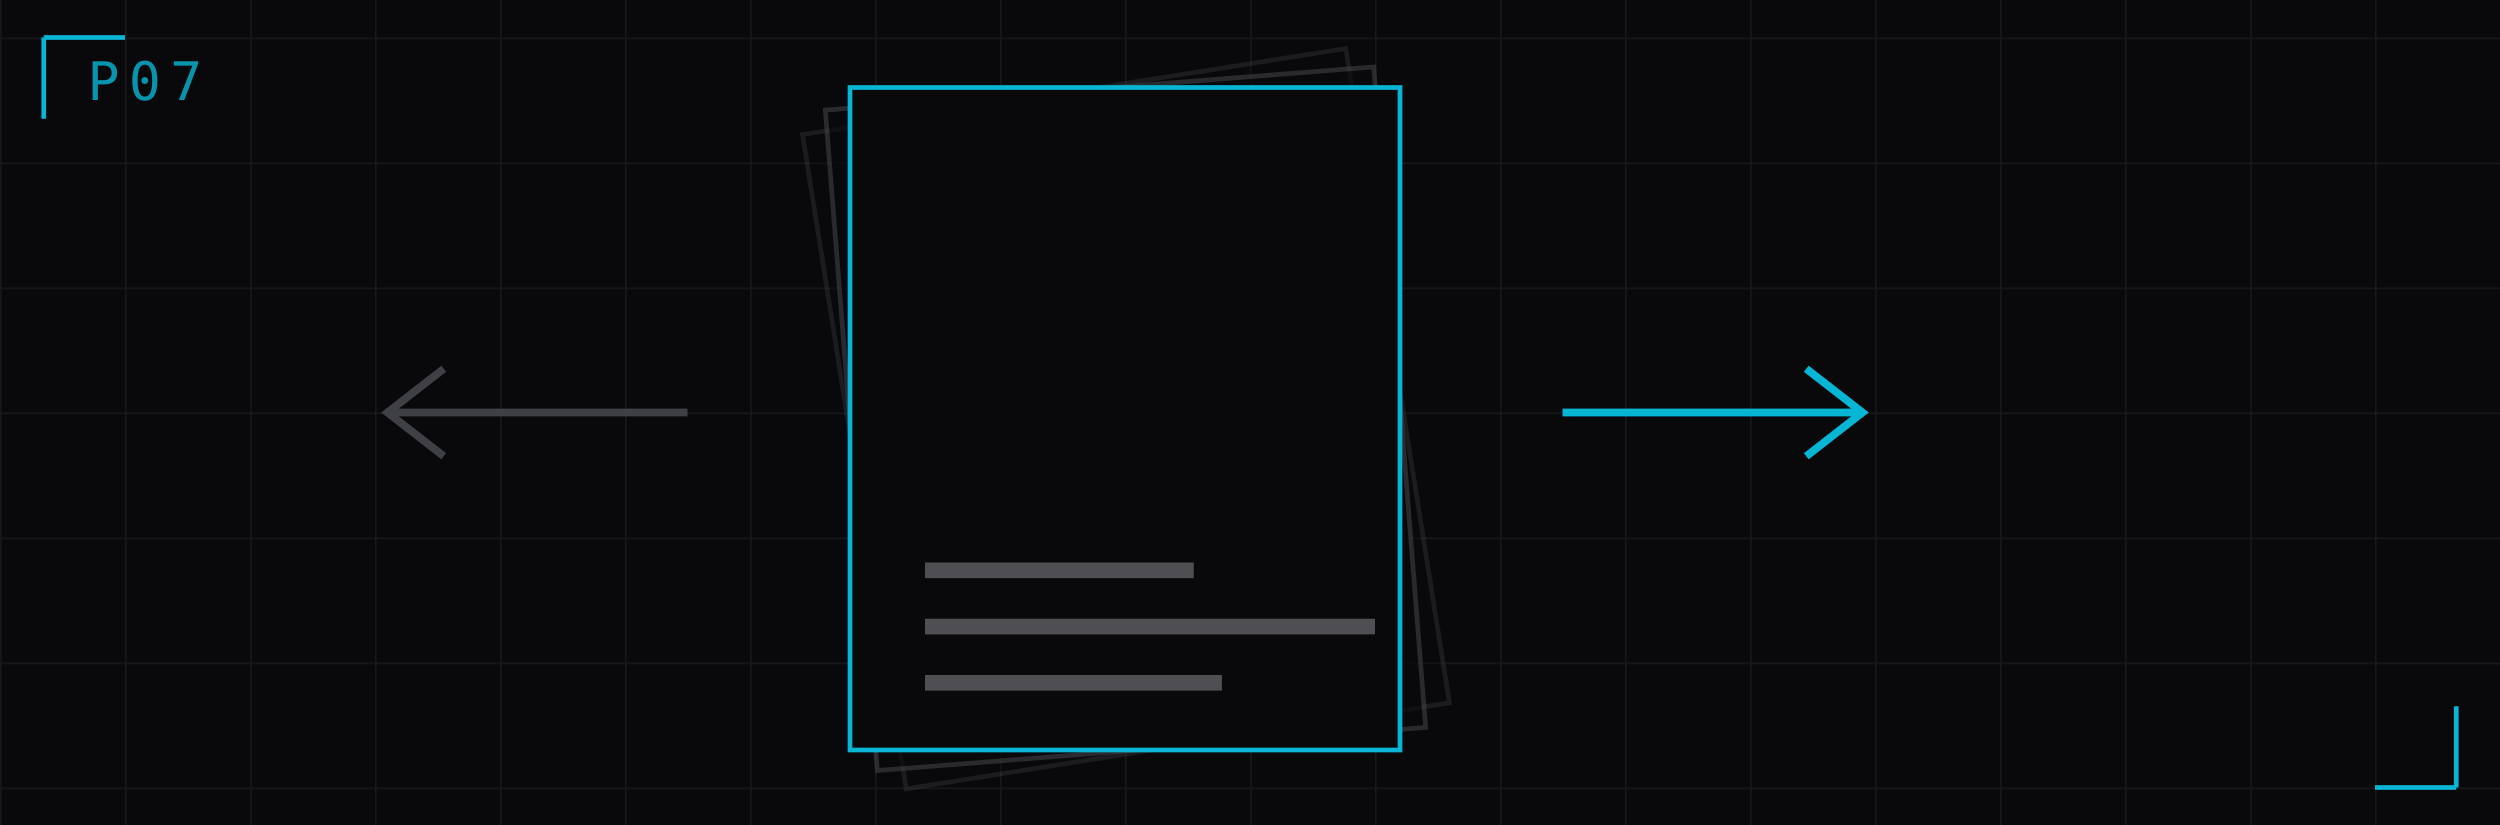
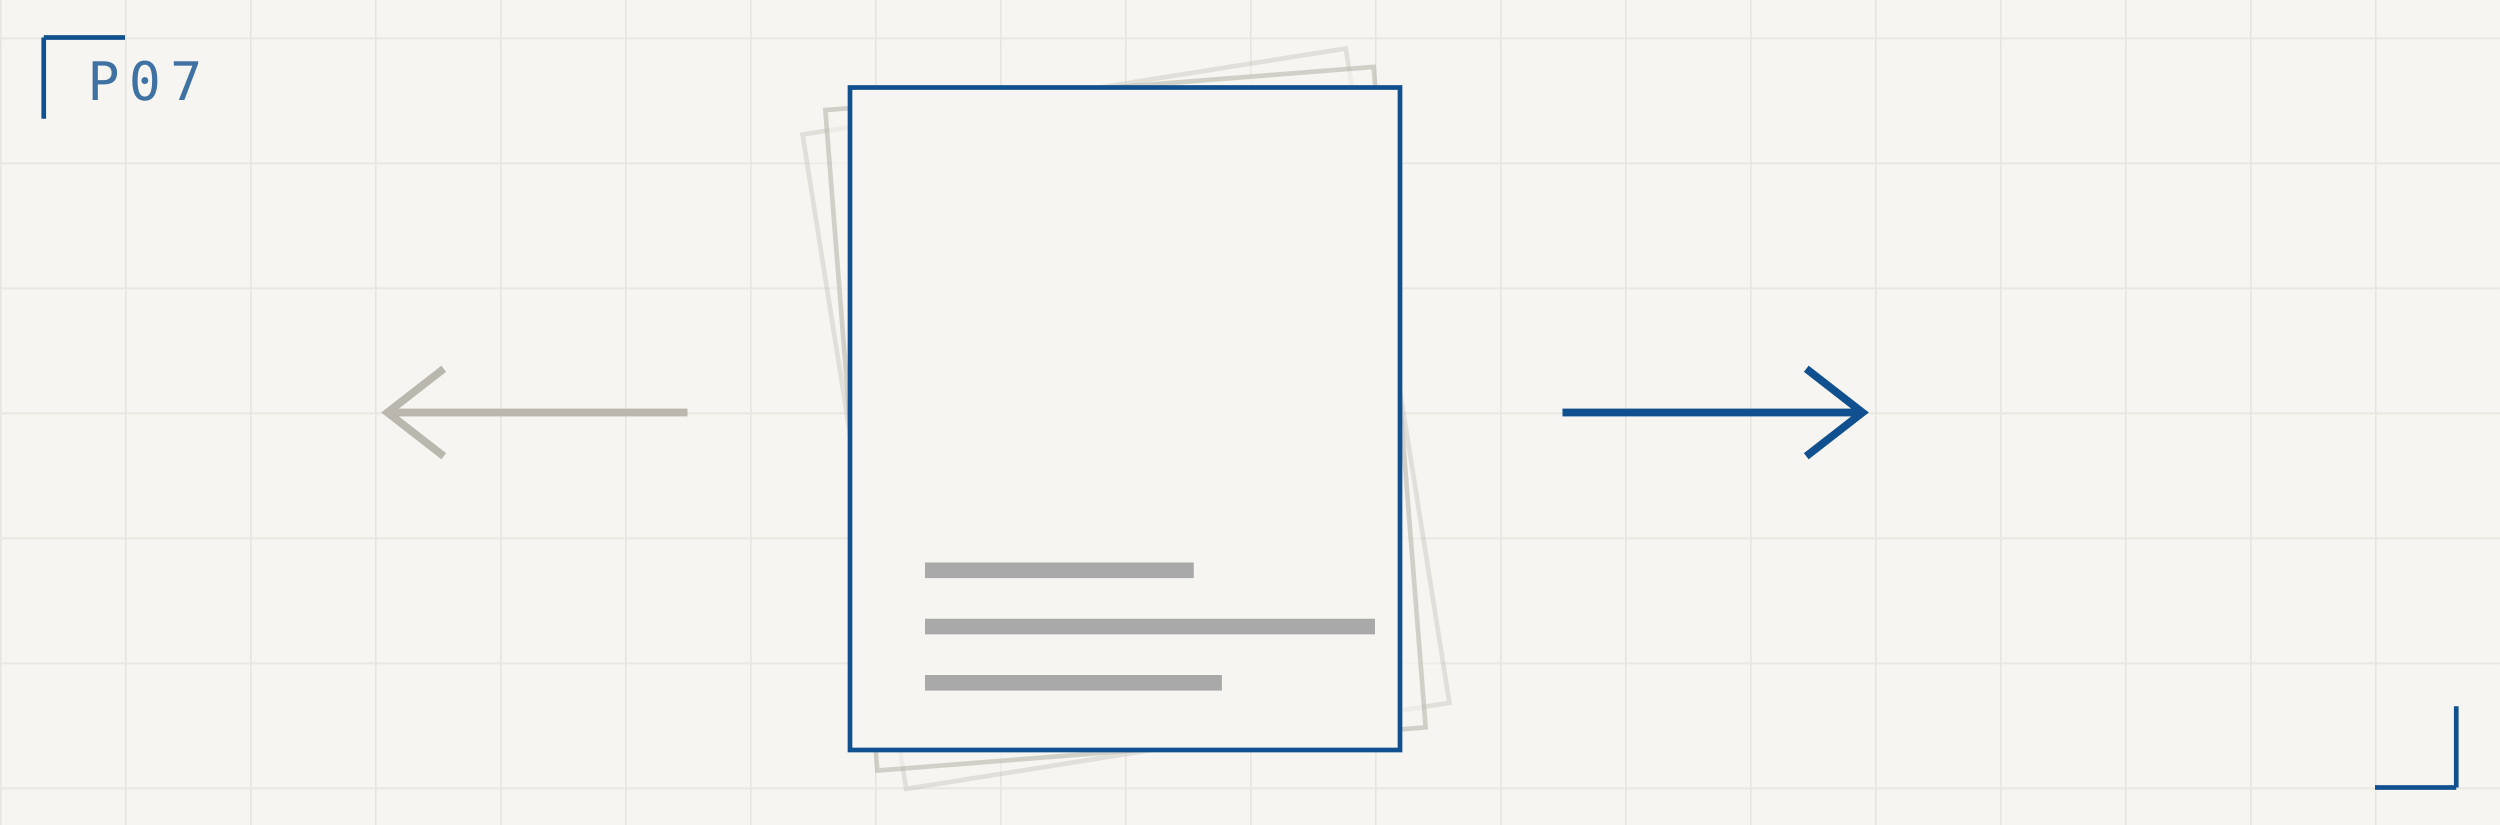
<svg xmlns="http://www.w3.org/2000/svg" viewBox="0 68 800 264" width="800" height="264" role="img" aria-label="FILMARR">
  <defs>
    <pattern id="g" width="40" height="40" patternUnits="userSpaceOnUse">
-       <path d="M 40 0 L 0 0 0 40" fill="none" stroke="#18181b" stroke-width="1" />
+       <path d="M 40 0 L 0 0 0 40" fill="none" stroke="#e7e5de" stroke-width="1" />
    </pattern>
  </defs>
-   <rect x="0" y="68" width="800" height="264" fill="#09090b" />
+   <rect x="0" y="68" width="800" height="264" fill="#f6f5f1" />
  <rect x="0" y="68" width="800" height="264" fill="url(#g)" />
  <g transform="rotate(-9 360 200)">
-     <rect x="272" y="96" width="176" height="212" fill="#09090b" stroke="#3f3f46" stroke-width="1.5" opacity="0.35" />
+     <rect x="272" y="96" width="176" height="212" fill="#f6f5f1" stroke="#b9b7ae" stroke-width="1.5" opacity="0.35" />
  </g>
  <g transform="rotate(-4.5 360 200)">
-     <rect x="272" y="96" width="176" height="212" fill="#09090b" stroke="#3f3f46" stroke-width="1.5" opacity="0.6" />
+     <rect x="272" y="96" width="176" height="212" fill="#f6f5f1" stroke="#b9b7ae" stroke-width="1.5" opacity="0.6" />
  </g>
  <g transform="rotate(0 360 200)">
-     <rect x="272" y="96" width="176" height="212" fill="#09090b" stroke="#06b6d4" stroke-width="1.5" opacity="1" />
+     <rect x="272" y="96" width="176" height="212" fill="#f6f5f1" stroke="#11508f" stroke-width="1.5" opacity="1" />
  </g>
-   <rect x="296" y="248" width="86" height="5" fill="#a1a1aa" opacity="0.45" />
-   <rect x="296" y="266" width="144" height="5" fill="#a1a1aa" opacity="0.45" />
-   <rect x="296" y="284" width="95" height="5" fill="#a1a1aa" opacity="0.45" />
-   <path d="M 500 200 L 596 200 M 578 186 L 596 200 L 578 214" fill="none" stroke="#06b6d4" stroke-width="2.5" />
-   <path d="M 220 200 L 124 200 M 142 186 L 124 200 L 142 214" fill="none" stroke="#3f3f46" stroke-width="2.5" />
-   <text x="28" y="100" font-family="ui-monospace,SFMono-Regular,Menlo,monospace" font-size="17" fill="#06b6d4" letter-spacing="3" opacity="0.8">P07</text>
-   <path d="M 14 80 h 26 M 14 80 v 26" stroke="#06b6d4" stroke-width="1.5" fill="none" />
-   <path d="M 786 320 h -26 M 786 320 v -26" stroke="#06b6d4" stroke-width="1.5" fill="none" />
+   <rect x="296" y="248" width="86" height="5" fill="#4a4c50" opacity="0.45" />
+   <rect x="296" y="266" width="144" height="5" fill="#4a4c50" opacity="0.45" />
+   <rect x="296" y="284" width="95" height="5" fill="#4a4c50" opacity="0.45" />
+   <path d="M 500 200 L 596 200 M 578 186 L 596 200 L 578 214" fill="none" stroke="#11508f" stroke-width="2.5" />
+   <path d="M 220 200 L 124 200 M 142 186 L 124 200 L 142 214" fill="none" stroke="#b9b7ae" stroke-width="2.5" />
+   <text x="28" y="100" font-family="ui-monospace,SFMono-Regular,Menlo,monospace" font-size="17" fill="#11508f" letter-spacing="3" opacity="0.8">P07</text>
+   <path d="M 14 80 h 26 M 14 80 v 26" stroke="#11508f" stroke-width="1.5" fill="none" />
+   <path d="M 786 320 h -26 M 786 320 v -26" stroke="#11508f" stroke-width="1.5" fill="none" />
</svg>
